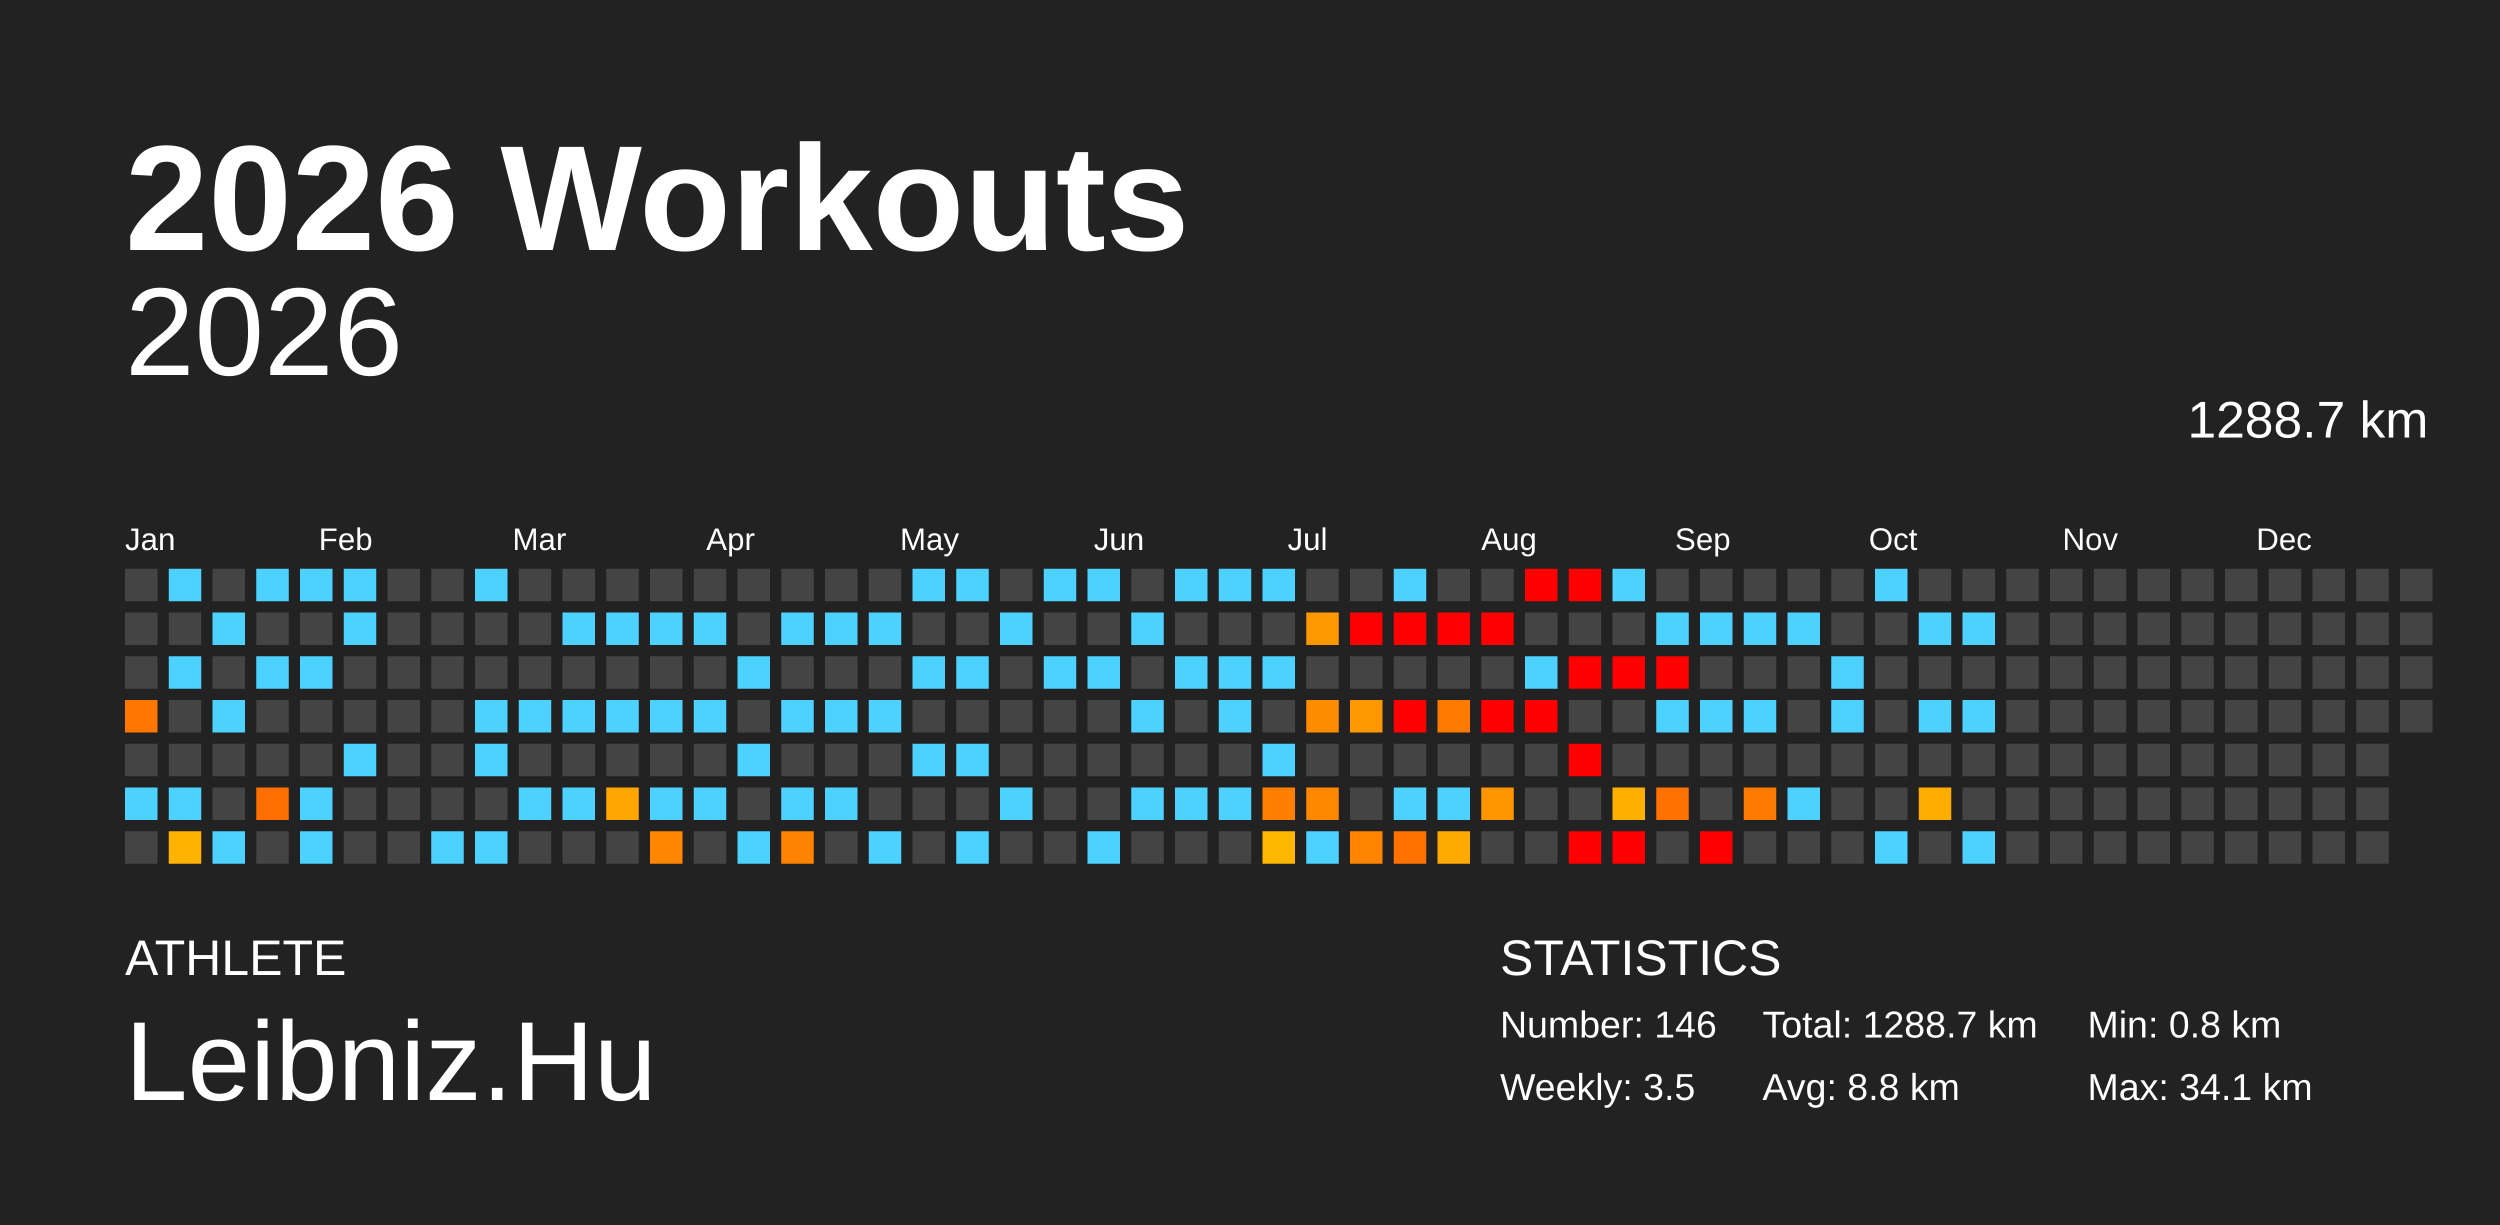
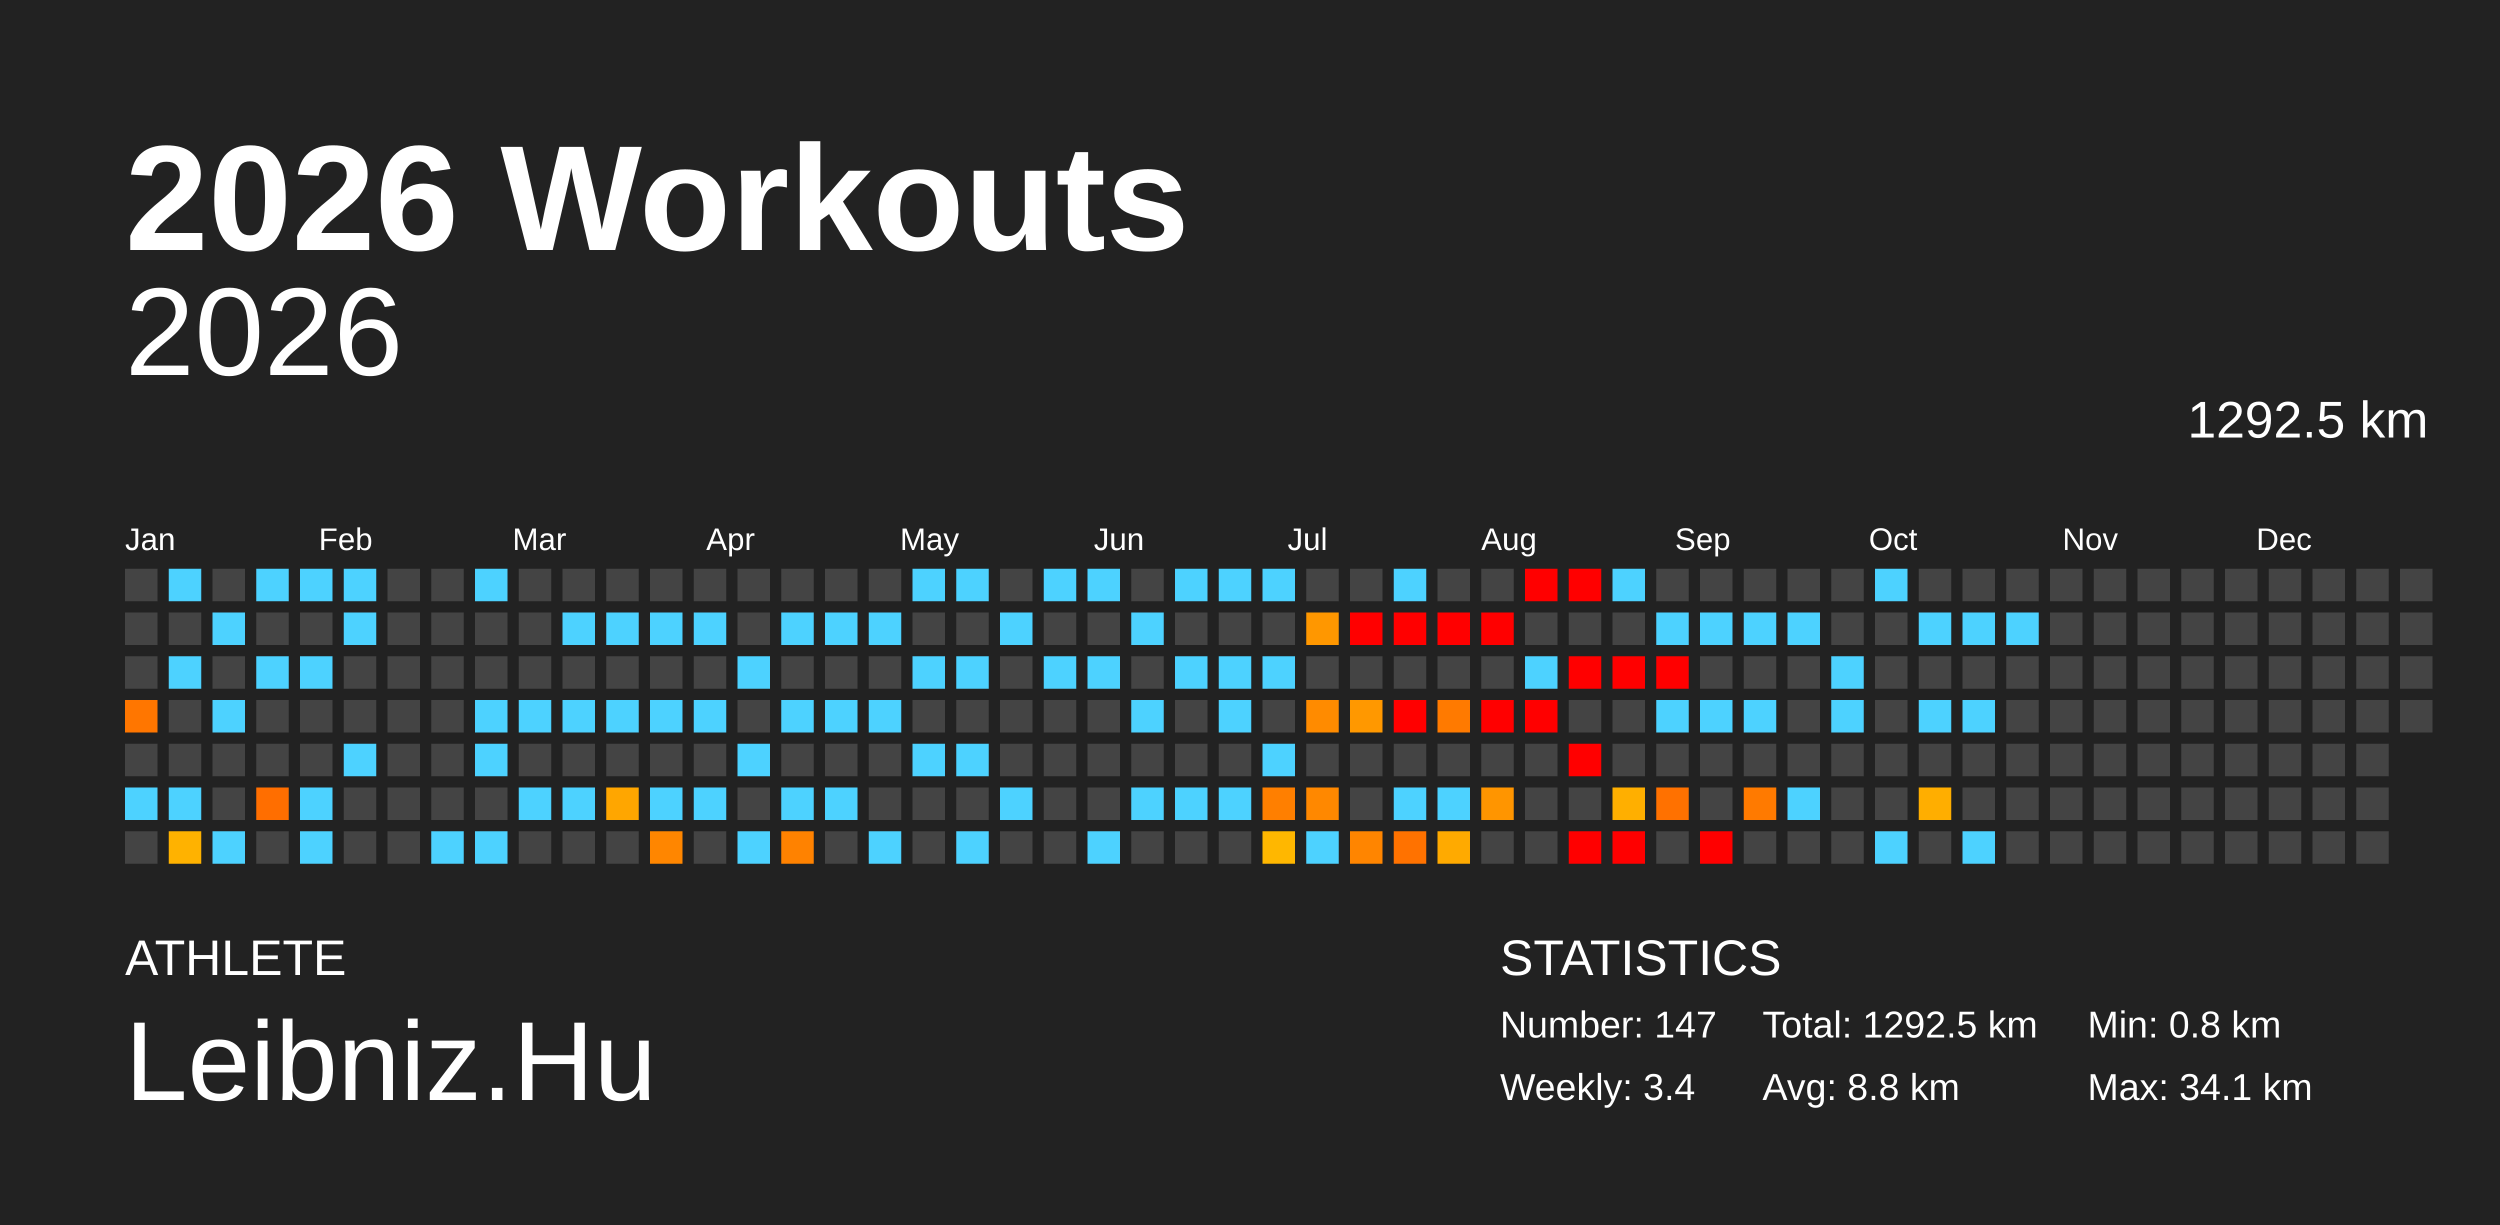
<svg xmlns="http://www.w3.org/2000/svg" baseProfile="full" height="98mm" version="1.1" viewBox="0,0,200,98" width="200mm">
  <defs />
  <rect fill="#222222" height="98" width="200" x="0" y="0" />
  <text fill="#FFFFFF" style="font-size:12px; font-family:Arial; font-weight:bold;" x="10" y="20">2026 Workouts</text>
  <text fill="#FFFFFF" style="font-size:4px; font-family:Arial" x="10" y="78">ATHLETE</text>
  <text fill="#FFFFFF" style="font-size:9px; font-family:Arial" x="10" y="88">Leibniz.Hu</text>
  <text fill="#FFFFFF" style="font-size:4px; font-family:Arial" x="120" y="78">STATISTICS</text>
-   <text fill="#FFFFFF" style="font-size:3px; font-family:Arial" x="120" y="83">Number: 146</text>
-   <text fill="#FFFFFF" style="font-size:3px; font-family:Arial" x="120" y="88">Weekly: 3.5</text>
-   <text fill="#FFFFFF" style="font-size:3px; font-family:Arial" x="141" y="83">Total: 1288.7 km</text>
+   <text fill="#FFFFFF" style="font-size:3px; font-family:Arial" x="120" y="83">Number: 147</text>
+   <text fill="#FFFFFF" style="font-size:3px; font-family:Arial" x="120" y="88">Weekly: 3.4</text>
+   <text fill="#FFFFFF" style="font-size:3px; font-family:Arial" x="141" y="83">Total: 1292.5 km</text>
  <text fill="#FFFFFF" style="font-size:3px; font-family:Arial" x="141" y="88">Avg: 8.8 km</text>
  <text fill="#FFFFFF" style="font-size:3px; font-family:Arial" x="167" y="83">Min: 0.8 km</text>
  <text fill="#FFFFFF" style="font-size:3px; font-family:Arial" x="167" y="88">Max: 34.1 km</text>
  <text alignment-baseline="hanging" fill="#FFFFFF" style="font-size:10.0px; font-family:Arial;" x="10" y="30">2026</text>
-   <text alignment-baseline="hanging" fill="#FFFFFF" style="font-size:4.125px; font-family:Arial;" x="175" y="35">1288.7 km</text>
+   <text alignment-baseline="hanging" fill="#FFFFFF" style="font-size:4.125px; font-family:Arial;" x="175" y="35">1292.5 km</text>
  <text fill="#FFFFFF" style="font-size:2.5px; font-family:Arial" x="10.0" y="44">Jan</text>
  <text fill="#FFFFFF" style="font-size:2.5px; font-family:Arial" x="25.5" y="44">Feb</text>
  <text fill="#FFFFFF" style="font-size:2.5px; font-family:Arial" x="41.0" y="44">Mar</text>
  <text fill="#FFFFFF" style="font-size:2.5px; font-family:Arial" x="56.5" y="44">Apr</text>
  <text fill="#FFFFFF" style="font-size:2.5px; font-family:Arial" x="72.0" y="44">May</text>
  <text fill="#FFFFFF" style="font-size:2.5px; font-family:Arial" x="87.5" y="44">Jun</text>
  <text fill="#FFFFFF" style="font-size:2.5px; font-family:Arial" x="103.0" y="44">Jul</text>
  <text fill="#FFFFFF" style="font-size:2.5px; font-family:Arial" x="118.5" y="44">Aug</text>
  <text fill="#FFFFFF" style="font-size:2.5px; font-family:Arial" x="134.0" y="44">Sep</text>
  <text fill="#FFFFFF" style="font-size:2.5px; font-family:Arial" x="149.5" y="44">Oct</text>
  <text fill="#FFFFFF" style="font-size:2.5px; font-family:Arial" x="165.0" y="44">Nov</text>
  <text fill="#FFFFFF" style="font-size:2.5px; font-family:Arial" x="180.5" y="44">Dec</text>
  <rect fill="#444444" height="2.6" width="2.6" x="10.0" y="45.5" />
  <rect fill="#444444" height="2.6" width="2.6" x="10.0" y="49.0" />
  <rect fill="#444444" height="2.6" width="2.6" x="10.0" y="52.5" />
  <rect fill="#ff7600" height="2.6" width="2.6" x="10.0" y="56.0" />
  <rect fill="#444444" height="2.6" width="2.6" x="10.0" y="59.5" />
  <rect fill="#4dd2ff" height="2.6" width="2.6" x="10.0" y="63.0" />
  <rect fill="#444444" height="2.6" width="2.6" x="10.0" y="66.5" />
  <rect fill="#4dd2ff" height="2.6" width="2.6" x="13.5" y="45.5" />
  <rect fill="#444444" height="2.6" width="2.6" x="13.5" y="49.0" />
  <rect fill="#4dd2ff" height="2.6" width="2.6" x="13.5" y="52.5" />
  <rect fill="#444444" height="2.6" width="2.6" x="13.5" y="56.0" />
  <rect fill="#444444" height="2.6" width="2.6" x="13.5" y="59.5" />
  <rect fill="#4dd2ff" height="2.6" width="2.6" x="13.5" y="63.0" />
  <rect fill="#ffb200" height="2.6" width="2.6" x="13.5" y="66.5" />
  <rect fill="#444444" height="2.6" width="2.6" x="17.0" y="45.5" />
  <rect fill="#4dd2ff" height="2.6" width="2.6" x="17.0" y="49.0" />
  <rect fill="#444444" height="2.6" width="2.6" x="17.0" y="52.5" />
  <rect fill="#4dd2ff" height="2.6" width="2.6" x="17.0" y="56.0" />
  <rect fill="#444444" height="2.6" width="2.6" x="17.0" y="59.5" />
  <rect fill="#444444" height="2.6" width="2.6" x="17.0" y="63.0" />
  <rect fill="#4dd2ff" height="2.6" width="2.6" x="17.0" y="66.5" />
  <rect fill="#4dd2ff" height="2.6" width="2.6" x="20.5" y="45.5" />
  <rect fill="#444444" height="2.6" width="2.6" x="20.5" y="49.0" />
  <rect fill="#4dd2ff" height="2.6" width="2.6" x="20.5" y="52.5" />
  <rect fill="#444444" height="2.6" width="2.6" x="20.5" y="56.0" />
  <rect fill="#444444" height="2.6" width="2.6" x="20.5" y="59.5" />
  <rect fill="#ff6e00" height="2.6" width="2.6" x="20.5" y="63.0" />
  <rect fill="#444444" height="2.6" width="2.6" x="20.5" y="66.5" />
  <rect fill="#4dd2ff" height="2.6" width="2.6" x="24.0" y="45.5" />
  <rect fill="#444444" height="2.6" width="2.6" x="24.0" y="49.0" />
  <rect fill="#4dd2ff" height="2.6" width="2.6" x="24.0" y="52.5" />
  <rect fill="#444444" height="2.6" width="2.6" x="24.0" y="56.0" />
  <rect fill="#444444" height="2.6" width="2.6" x="24.0" y="59.5" />
  <rect fill="#4dd2ff" height="2.6" width="2.6" x="24.0" y="63.0" />
  <rect fill="#4dd2ff" height="2.6" width="2.6" x="24.0" y="66.5" />
  <rect fill="#4dd2ff" height="2.6" width="2.6" x="27.5" y="45.5" />
  <rect fill="#4dd2ff" height="2.6" width="2.6" x="27.5" y="49.0" />
  <rect fill="#444444" height="2.6" width="2.6" x="27.5" y="52.5" />
  <rect fill="#444444" height="2.6" width="2.6" x="27.5" y="56.0" />
  <rect fill="#4dd2ff" height="2.6" width="2.6" x="27.5" y="59.5" />
  <rect fill="#444444" height="2.6" width="2.6" x="27.5" y="63.0" />
  <rect fill="#444444" height="2.6" width="2.6" x="27.5" y="66.5" />
  <rect fill="#444444" height="2.6" width="2.6" x="31.0" y="45.5" />
  <rect fill="#444444" height="2.6" width="2.6" x="31.0" y="49.0" />
  <rect fill="#444444" height="2.6" width="2.6" x="31.0" y="52.5" />
  <rect fill="#444444" height="2.6" width="2.6" x="31.0" y="56.0" />
  <rect fill="#444444" height="2.6" width="2.6" x="31.0" y="59.5" />
  <rect fill="#444444" height="2.6" width="2.6" x="31.0" y="63.0" />
  <rect fill="#444444" height="2.6" width="2.6" x="31.0" y="66.5" />
  <rect fill="#444444" height="2.6" width="2.6" x="34.5" y="45.5" />
  <rect fill="#444444" height="2.6" width="2.6" x="34.5" y="49.0" />
  <rect fill="#444444" height="2.6" width="2.6" x="34.5" y="52.5" />
  <rect fill="#444444" height="2.6" width="2.6" x="34.5" y="56.0" />
  <rect fill="#444444" height="2.6" width="2.6" x="34.5" y="59.5" />
  <rect fill="#444444" height="2.6" width="2.6" x="34.5" y="63.0" />
  <rect fill="#4dd2ff" height="2.6" width="2.6" x="34.5" y="66.5" />
  <rect fill="#4dd2ff" height="2.6" width="2.6" x="38.0" y="45.5" />
  <rect fill="#444444" height="2.6" width="2.6" x="38.0" y="49.0" />
  <rect fill="#444444" height="2.6" width="2.6" x="38.0" y="52.5" />
  <rect fill="#4dd2ff" height="2.6" width="2.6" x="38.0" y="56.0" />
  <rect fill="#4dd2ff" height="2.6" width="2.6" x="38.0" y="59.5" />
  <rect fill="#444444" height="2.6" width="2.6" x="38.0" y="63.0" />
  <rect fill="#4dd2ff" height="2.6" width="2.6" x="38.0" y="66.5" />
  <rect fill="#444444" height="2.6" width="2.6" x="41.5" y="45.5" />
  <rect fill="#444444" height="2.6" width="2.6" x="41.5" y="49.0" />
  <rect fill="#444444" height="2.6" width="2.6" x="41.5" y="52.5" />
  <rect fill="#4dd2ff" height="2.6" width="2.6" x="41.5" y="56.0" />
  <rect fill="#444444" height="2.6" width="2.6" x="41.5" y="59.5" />
  <rect fill="#4dd2ff" height="2.6" width="2.6" x="41.5" y="63.0" />
  <rect fill="#444444" height="2.6" width="2.6" x="41.5" y="66.5" />
  <rect fill="#444444" height="2.6" width="2.6" x="45.0" y="45.5" />
  <rect fill="#4dd2ff" height="2.6" width="2.6" x="45.0" y="49.0" />
  <rect fill="#444444" height="2.6" width="2.6" x="45.0" y="52.5" />
  <rect fill="#4dd2ff" height="2.6" width="2.6" x="45.0" y="56.0" />
  <rect fill="#444444" height="2.6" width="2.6" x="45.0" y="59.5" />
  <rect fill="#4dd2ff" height="2.6" width="2.6" x="45.0" y="63.0" />
  <rect fill="#444444" height="2.6" width="2.6" x="45.0" y="66.5" />
  <rect fill="#444444" height="2.6" width="2.6" x="48.5" y="45.5" />
  <rect fill="#4dd2ff" height="2.6" width="2.6" x="48.5" y="49.0" />
  <rect fill="#444444" height="2.6" width="2.6" x="48.5" y="52.5" />
  <rect fill="#4dd2ff" height="2.6" width="2.6" x="48.5" y="56.0" />
  <rect fill="#444444" height="2.6" width="2.6" x="48.5" y="59.5" />
  <rect fill="#ffa600" height="2.6" width="2.6" x="48.5" y="63.0" />
  <rect fill="#444444" height="2.6" width="2.6" x="48.5" y="66.5" />
  <rect fill="#444444" height="2.6" width="2.6" x="52.0" y="45.5" />
  <rect fill="#4dd2ff" height="2.6" width="2.6" x="52.0" y="49.0" />
  <rect fill="#444444" height="2.6" width="2.6" x="52.0" y="52.5" />
  <rect fill="#4dd2ff" height="2.6" width="2.6" x="52.0" y="56.0" />
  <rect fill="#444444" height="2.6" width="2.6" x="52.0" y="59.5" />
  <rect fill="#4dd2ff" height="2.6" width="2.6" x="52.0" y="63.0" />
  <rect fill="#ff8600" height="2.6" width="2.6" x="52.0" y="66.5" />
  <rect fill="#444444" height="2.6" width="2.6" x="55.5" y="45.5" />
  <rect fill="#4dd2ff" height="2.6" width="2.6" x="55.5" y="49.0" />
  <rect fill="#444444" height="2.6" width="2.6" x="55.5" y="52.5" />
  <rect fill="#4dd2ff" height="2.6" width="2.6" x="55.5" y="56.0" />
  <rect fill="#444444" height="2.6" width="2.6" x="55.5" y="59.5" />
  <rect fill="#4dd2ff" height="2.6" width="2.6" x="55.5" y="63.0" />
  <rect fill="#444444" height="2.6" width="2.6" x="55.5" y="66.5" />
  <rect fill="#444444" height="2.6" width="2.6" x="59.0" y="45.5" />
  <rect fill="#444444" height="2.6" width="2.6" x="59.0" y="49.0" />
  <rect fill="#4dd2ff" height="2.6" width="2.6" x="59.0" y="52.5" />
  <rect fill="#444444" height="2.6" width="2.6" x="59.0" y="56.0" />
  <rect fill="#4dd2ff" height="2.6" width="2.6" x="59.0" y="59.5" />
  <rect fill="#444444" height="2.6" width="2.6" x="59.0" y="63.0" />
  <rect fill="#4dd2ff" height="2.6" width="2.6" x="59.0" y="66.5" />
  <rect fill="#444444" height="2.6" width="2.6" x="62.5" y="45.5" />
  <rect fill="#4dd2ff" height="2.6" width="2.6" x="62.5" y="49.0" />
  <rect fill="#444444" height="2.6" width="2.6" x="62.5" y="52.5" />
  <rect fill="#4dd2ff" height="2.6" width="2.6" x="62.5" y="56.0" />
  <rect fill="#444444" height="2.6" width="2.6" x="62.5" y="59.5" />
  <rect fill="#4dd2ff" height="2.6" width="2.6" x="62.5" y="63.0" />
  <rect fill="#ff8200" height="2.6" width="2.6" x="62.5" y="66.5" />
  <rect fill="#444444" height="2.6" width="2.6" x="66.0" y="45.5" />
  <rect fill="#4dd2ff" height="2.6" width="2.6" x="66.0" y="49.0" />
  <rect fill="#444444" height="2.6" width="2.6" x="66.0" y="52.5" />
  <rect fill="#4dd2ff" height="2.6" width="2.6" x="66.0" y="56.0" />
  <rect fill="#444444" height="2.6" width="2.6" x="66.0" y="59.5" />
  <rect fill="#4dd2ff" height="2.6" width="2.6" x="66.0" y="63.0" />
  <rect fill="#444444" height="2.6" width="2.6" x="66.0" y="66.5" />
  <rect fill="#444444" height="2.6" width="2.6" x="69.5" y="45.5" />
  <rect fill="#4dd2ff" height="2.6" width="2.6" x="69.5" y="49.0" />
  <rect fill="#444444" height="2.6" width="2.6" x="69.5" y="52.5" />
  <rect fill="#4dd2ff" height="2.6" width="2.6" x="69.5" y="56.0" />
  <rect fill="#444444" height="2.6" width="2.6" x="69.5" y="59.5" />
  <rect fill="#444444" height="2.6" width="2.6" x="69.5" y="63.0" />
  <rect fill="#4dd2ff" height="2.6" width="2.6" x="69.5" y="66.5" />
  <rect fill="#4dd2ff" height="2.6" width="2.6" x="73.0" y="45.5" />
  <rect fill="#444444" height="2.6" width="2.6" x="73.0" y="49.0" />
  <rect fill="#4dd2ff" height="2.6" width="2.6" x="73.0" y="52.5" />
  <rect fill="#444444" height="2.6" width="2.6" x="73.0" y="56.0" />
  <rect fill="#4dd2ff" height="2.6" width="2.6" x="73.0" y="59.5" />
  <rect fill="#444444" height="2.6" width="2.6" x="73.0" y="63.0" />
  <rect fill="#444444" height="2.6" width="2.6" x="73.0" y="66.5" />
  <rect fill="#4dd2ff" height="2.6" width="2.6" x="76.5" y="45.5" />
  <rect fill="#444444" height="2.6" width="2.6" x="76.5" y="49.0" />
  <rect fill="#4dd2ff" height="2.6" width="2.6" x="76.5" y="52.5" />
  <rect fill="#444444" height="2.6" width="2.6" x="76.5" y="56.0" />
  <rect fill="#4dd2ff" height="2.6" width="2.6" x="76.5" y="59.5" />
  <rect fill="#444444" height="2.6" width="2.6" x="76.5" y="63.0" />
  <rect fill="#4dd2ff" height="2.6" width="2.6" x="76.5" y="66.5" />
  <rect fill="#444444" height="2.6" width="2.6" x="80.0" y="45.5" />
  <rect fill="#4dd2ff" height="2.6" width="2.6" x="80.0" y="49.0" />
  <rect fill="#444444" height="2.6" width="2.6" x="80.0" y="52.5" />
  <rect fill="#444444" height="2.6" width="2.6" x="80.0" y="56.0" />
  <rect fill="#444444" height="2.6" width="2.6" x="80.0" y="59.5" />
  <rect fill="#4dd2ff" height="2.6" width="2.6" x="80.0" y="63.0" />
  <rect fill="#444444" height="2.6" width="2.6" x="80.0" y="66.5" />
  <rect fill="#4dd2ff" height="2.6" width="2.6" x="83.5" y="45.5" />
  <rect fill="#444444" height="2.6" width="2.6" x="83.5" y="49.0" />
  <rect fill="#4dd2ff" height="2.6" width="2.6" x="83.5" y="52.5" />
  <rect fill="#444444" height="2.6" width="2.6" x="83.5" y="56.0" />
  <rect fill="#444444" height="2.6" width="2.6" x="83.5" y="59.5" />
  <rect fill="#444444" height="2.6" width="2.6" x="83.5" y="63.0" />
  <rect fill="#444444" height="2.6" width="2.6" x="83.5" y="66.5" />
  <rect fill="#4dd2ff" height="2.6" width="2.6" x="87.0" y="45.5" />
  <rect fill="#444444" height="2.6" width="2.6" x="87.0" y="49.0" />
  <rect fill="#4dd2ff" height="2.6" width="2.6" x="87.0" y="52.5" />
  <rect fill="#444444" height="2.6" width="2.6" x="87.0" y="56.0" />
  <rect fill="#444444" height="2.6" width="2.6" x="87.0" y="59.5" />
  <rect fill="#444444" height="2.6" width="2.6" x="87.0" y="63.0" />
  <rect fill="#4dd2ff" height="2.6" width="2.6" x="87.0" y="66.5" />
  <rect fill="#444444" height="2.6" width="2.6" x="90.5" y="45.5" />
  <rect fill="#4dd2ff" height="2.6" width="2.6" x="90.5" y="49.0" />
  <rect fill="#444444" height="2.6" width="2.6" x="90.5" y="52.5" />
  <rect fill="#4dd2ff" height="2.6" width="2.6" x="90.5" y="56.0" />
  <rect fill="#444444" height="2.6" width="2.6" x="90.5" y="59.5" />
  <rect fill="#4dd2ff" height="2.6" width="2.6" x="90.5" y="63.0" />
  <rect fill="#444444" height="2.6" width="2.6" x="90.5" y="66.5" />
  <rect fill="#4dd2ff" height="2.6" width="2.6" x="94.0" y="45.5" />
  <rect fill="#444444" height="2.6" width="2.6" x="94.0" y="49.0" />
  <rect fill="#4dd2ff" height="2.6" width="2.6" x="94.0" y="52.5" />
  <rect fill="#444444" height="2.6" width="2.6" x="94.0" y="56.0" />
  <rect fill="#444444" height="2.6" width="2.6" x="94.0" y="59.5" />
  <rect fill="#4dd2ff" height="2.6" width="2.6" x="94.0" y="63.0" />
  <rect fill="#444444" height="2.6" width="2.6" x="94.0" y="66.5" />
  <rect fill="#4dd2ff" height="2.6" width="2.6" x="97.5" y="45.5" />
  <rect fill="#444444" height="2.6" width="2.6" x="97.5" y="49.0" />
  <rect fill="#4dd2ff" height="2.6" width="2.6" x="97.5" y="52.5" />
  <rect fill="#4dd2ff" height="2.6" width="2.6" x="97.5" y="56.0" />
  <rect fill="#444444" height="2.6" width="2.6" x="97.5" y="59.5" />
  <rect fill="#4dd2ff" height="2.6" width="2.6" x="97.5" y="63.0" />
  <rect fill="#444444" height="2.6" width="2.6" x="97.5" y="66.5" />
  <rect fill="#4dd2ff" height="2.6" width="2.6" x="101.0" y="45.5" />
  <rect fill="#444444" height="2.6" width="2.6" x="101.0" y="49.0" />
  <rect fill="#4dd2ff" height="2.6" width="2.6" x="101.0" y="52.5" />
  <rect fill="#444444" height="2.6" width="2.6" x="101.0" y="56.0" />
  <rect fill="#4dd2ff" height="2.6" width="2.6" x="101.0" y="59.5" />
  <rect fill="#ff7f00" height="2.6" width="2.6" x="101.0" y="63.0" />
  <rect fill="#ffb700" height="2.6" width="2.6" x="101.0" y="66.5" />
  <rect fill="#444444" height="2.6" width="2.6" x="104.5" y="45.5" />
  <rect fill="#ff9700" height="2.6" width="2.6" x="104.5" y="49.0" />
  <rect fill="#444444" height="2.6" width="2.6" x="104.5" y="52.5" />
  <rect fill="#ff8b00" height="2.6" width="2.6" x="104.5" y="56.0" />
  <rect fill="#444444" height="2.6" width="2.6" x="104.5" y="59.5" />
  <rect fill="#ff8800" height="2.6" width="2.6" x="104.5" y="63.0" />
  <rect fill="#4dd2ff" height="2.6" width="2.6" x="104.5" y="66.5" />
  <rect fill="#444444" height="2.6" width="2.6" x="108.0" y="45.5" />
  <rect fill="red" height="2.6" width="2.6" x="108.0" y="49.0" />
  <rect fill="#444444" height="2.6" width="2.6" x="108.0" y="52.5" />
  <rect fill="#ff9800" height="2.6" width="2.6" x="108.0" y="56.0" />
  <rect fill="#444444" height="2.6" width="2.6" x="108.0" y="59.5" />
  <rect fill="#444444" height="2.6" width="2.6" x="108.0" y="63.0" />
  <rect fill="#ff8500" height="2.6" width="2.6" x="108.0" y="66.5" />
  <rect fill="#4dd2ff" height="2.6" width="2.6" x="111.5" y="45.5" />
  <rect fill="red" height="2.6" width="2.6" x="111.5" y="49.0" />
  <rect fill="#444444" height="2.6" width="2.6" x="111.5" y="52.5" />
  <rect fill="red" height="2.6" width="2.6" x="111.5" y="56.0" />
  <rect fill="#444444" height="2.6" width="2.6" x="111.5" y="59.5" />
  <rect fill="#4dd2ff" height="2.6" width="2.6" x="111.5" y="63.0" />
  <rect fill="#ff7200" height="2.6" width="2.6" x="111.5" y="66.5" />
  <rect fill="#444444" height="2.6" width="2.6" x="115.0" y="45.5" />
  <rect fill="red" height="2.6" width="2.6" x="115.0" y="49.0" />
  <rect fill="#444444" height="2.6" width="2.6" x="115.0" y="52.5" />
  <rect fill="#ff7a00" height="2.6" width="2.6" x="115.0" y="56.0" />
  <rect fill="#444444" height="2.6" width="2.6" x="115.0" y="59.5" />
  <rect fill="#4dd2ff" height="2.6" width="2.6" x="115.0" y="63.0" />
  <rect fill="#ffaa00" height="2.6" width="2.6" x="115.0" y="66.5" />
  <rect fill="#444444" height="2.6" width="2.6" x="118.5" y="45.5" />
  <rect fill="red" height="2.6" width="2.6" x="118.5" y="49.0" />
  <rect fill="#444444" height="2.6" width="2.6" x="118.5" y="52.5" />
  <rect fill="red" height="2.6" width="2.6" x="118.5" y="56.0" />
  <rect fill="#444444" height="2.6" width="2.6" x="118.5" y="59.5" />
  <rect fill="#ff9500" height="2.6" width="2.6" x="118.5" y="63.0" />
  <rect fill="#444444" height="2.6" width="2.6" x="118.5" y="66.5" />
  <rect fill="red" height="2.6" width="2.6" x="122.0" y="45.5" />
  <rect fill="#444444" height="2.6" width="2.6" x="122.0" y="49.0" />
  <rect fill="#4dd2ff" height="2.6" width="2.6" x="122.0" y="52.5" />
  <rect fill="red" height="2.6" width="2.6" x="122.0" y="56.0" />
  <rect fill="#444444" height="2.6" width="2.6" x="122.0" y="59.5" />
  <rect fill="#444444" height="2.6" width="2.6" x="122.0" y="63.0" />
  <rect fill="#444444" height="2.6" width="2.6" x="122.0" y="66.5" />
  <rect fill="red" height="2.6" width="2.6" x="125.5" y="45.5" />
  <rect fill="#444444" height="2.6" width="2.6" x="125.5" y="49.0" />
  <rect fill="red" height="2.6" width="2.6" x="125.5" y="52.5" />
  <rect fill="#444444" height="2.6" width="2.6" x="125.5" y="56.0" />
  <rect fill="red" height="2.6" width="2.6" x="125.5" y="59.5" />
  <rect fill="#444444" height="2.6" width="2.6" x="125.5" y="63.0" />
  <rect fill="red" height="2.6" width="2.6" x="125.5" y="66.5" />
  <rect fill="#4dd2ff" height="2.6" width="2.6" x="129.0" y="45.5" />
  <rect fill="#444444" height="2.6" width="2.6" x="129.0" y="49.0" />
  <rect fill="red" height="2.6" width="2.6" x="129.0" y="52.5" />
  <rect fill="#444444" height="2.6" width="2.6" x="129.0" y="56.0" />
  <rect fill="#444444" height="2.6" width="2.6" x="129.0" y="59.5" />
  <rect fill="#ffaf00" height="2.6" width="2.6" x="129.0" y="63.0" />
  <rect fill="red" height="2.6" width="2.6" x="129.0" y="66.5" />
  <rect fill="#444444" height="2.6" width="2.6" x="132.5" y="45.5" />
  <rect fill="#4dd2ff" height="2.6" width="2.6" x="132.5" y="49.0" />
  <rect fill="red" height="2.6" width="2.6" x="132.5" y="52.5" />
  <rect fill="#4dd2ff" height="2.6" width="2.6" x="132.5" y="56.0" />
  <rect fill="#444444" height="2.6" width="2.6" x="132.5" y="59.5" />
  <rect fill="#ff7100" height="2.6" width="2.6" x="132.5" y="63.0" />
  <rect fill="#444444" height="2.6" width="2.6" x="132.5" y="66.5" />
  <rect fill="#444444" height="2.6" width="2.6" x="136.0" y="45.5" />
  <rect fill="#4dd2ff" height="2.6" width="2.6" x="136.0" y="49.0" />
  <rect fill="#444444" height="2.6" width="2.6" x="136.0" y="52.5" />
  <rect fill="#4dd2ff" height="2.6" width="2.6" x="136.0" y="56.0" />
  <rect fill="#444444" height="2.6" width="2.6" x="136.0" y="59.5" />
  <rect fill="#444444" height="2.6" width="2.6" x="136.0" y="63.0" />
  <rect fill="red" height="2.6" width="2.6" x="136.0" y="66.5" />
  <rect fill="#444444" height="2.6" width="2.6" x="139.5" y="45.5" />
  <rect fill="#4dd2ff" height="2.6" width="2.6" x="139.5" y="49.0" />
  <rect fill="#444444" height="2.6" width="2.6" x="139.5" y="52.5" />
  <rect fill="#4dd2ff" height="2.6" width="2.6" x="139.5" y="56.0" />
  <rect fill="#444444" height="2.6" width="2.6" x="139.5" y="59.5" />
  <rect fill="#ff7a00" height="2.6" width="2.6" x="139.5" y="63.0" />
  <rect fill="#444444" height="2.6" width="2.6" x="139.5" y="66.5" />
  <rect fill="#444444" height="2.6" width="2.6" x="143.0" y="45.5" />
  <rect fill="#4dd2ff" height="2.6" width="2.6" x="143.0" y="49.0" />
  <rect fill="#444444" height="2.6" width="2.6" x="143.0" y="52.5" />
  <rect fill="#444444" height="2.6" width="2.6" x="143.0" y="56.0" />
  <rect fill="#444444" height="2.6" width="2.6" x="143.0" y="59.5" />
  <rect fill="#4dd2ff" height="2.6" width="2.6" x="143.0" y="63.0" />
  <rect fill="#444444" height="2.6" width="2.6" x="143.0" y="66.5" />
  <rect fill="#444444" height="2.6" width="2.6" x="146.5" y="45.5" />
  <rect fill="#444444" height="2.6" width="2.6" x="146.5" y="49.0" />
  <rect fill="#4dd2ff" height="2.6" width="2.6" x="146.5" y="52.5" />
  <rect fill="#4dd2ff" height="2.6" width="2.6" x="146.5" y="56.0" />
  <rect fill="#444444" height="2.6" width="2.6" x="146.5" y="59.5" />
  <rect fill="#444444" height="2.6" width="2.6" x="146.5" y="63.0" />
  <rect fill="#444444" height="2.6" width="2.6" x="146.5" y="66.5" />
  <rect fill="#4dd2ff" height="2.6" width="2.6" x="150.0" y="45.5" />
  <rect fill="#444444" height="2.6" width="2.6" x="150.0" y="49.0" />
  <rect fill="#444444" height="2.6" width="2.6" x="150.0" y="52.5" />
  <rect fill="#444444" height="2.6" width="2.6" x="150.0" y="56.0" />
  <rect fill="#444444" height="2.6" width="2.6" x="150.0" y="59.5" />
  <rect fill="#444444" height="2.6" width="2.6" x="150.0" y="63.0" />
  <rect fill="#4dd2ff" height="2.6" width="2.6" x="150.0" y="66.5" />
  <rect fill="#444444" height="2.6" width="2.6" x="153.5" y="45.5" />
  <rect fill="#4dd2ff" height="2.6" width="2.6" x="153.5" y="49.0" />
  <rect fill="#444444" height="2.6" width="2.6" x="153.5" y="52.5" />
  <rect fill="#4dd2ff" height="2.6" width="2.6" x="153.5" y="56.0" />
  <rect fill="#444444" height="2.6" width="2.6" x="153.5" y="59.5" />
  <rect fill="#ffae00" height="2.6" width="2.6" x="153.5" y="63.0" />
  <rect fill="#444444" height="2.6" width="2.6" x="153.5" y="66.5" />
  <rect fill="#444444" height="2.6" width="2.6" x="157.0" y="45.5" />
  <rect fill="#4dd2ff" height="2.6" width="2.6" x="157.0" y="49.0" />
  <rect fill="#444444" height="2.6" width="2.6" x="157.0" y="52.5" />
  <rect fill="#4dd2ff" height="2.6" width="2.6" x="157.0" y="56.0" />
  <rect fill="#444444" height="2.6" width="2.6" x="157.0" y="59.5" />
  <rect fill="#444444" height="2.6" width="2.6" x="157.0" y="63.0" />
  <rect fill="#4dd2ff" height="2.6" width="2.6" x="157.0" y="66.5" />
  <rect fill="#444444" height="2.6" width="2.6" x="160.5" y="45.5" />
-   <rect fill="#444444" height="2.6" width="2.6" x="160.5" y="49.0" />
+   <rect fill="#4dd2ff" height="2.6" width="2.6" x="160.5" y="49.0" />
  <rect fill="#444444" height="2.6" width="2.6" x="160.5" y="52.5" />
  <rect fill="#444444" height="2.6" width="2.6" x="160.5" y="56.0" />
  <rect fill="#444444" height="2.6" width="2.6" x="160.5" y="59.5" />
  <rect fill="#444444" height="2.6" width="2.6" x="160.5" y="63.0" />
  <rect fill="#444444" height="2.6" width="2.6" x="160.5" y="66.5" />
  <rect fill="#444444" height="2.6" width="2.6" x="164.0" y="45.5" />
  <rect fill="#444444" height="2.6" width="2.6" x="164.0" y="49.0" />
  <rect fill="#444444" height="2.6" width="2.6" x="164.0" y="52.5" />
  <rect fill="#444444" height="2.6" width="2.6" x="164.0" y="56.0" />
  <rect fill="#444444" height="2.6" width="2.6" x="164.0" y="59.5" />
  <rect fill="#444444" height="2.6" width="2.6" x="164.0" y="63.0" />
  <rect fill="#444444" height="2.6" width="2.6" x="164.0" y="66.5" />
  <rect fill="#444444" height="2.6" width="2.6" x="167.5" y="45.5" />
  <rect fill="#444444" height="2.6" width="2.6" x="167.5" y="49.0" />
  <rect fill="#444444" height="2.6" width="2.6" x="167.5" y="52.5" />
  <rect fill="#444444" height="2.6" width="2.6" x="167.5" y="56.0" />
  <rect fill="#444444" height="2.6" width="2.6" x="167.5" y="59.5" />
  <rect fill="#444444" height="2.6" width="2.6" x="167.5" y="63.0" />
  <rect fill="#444444" height="2.6" width="2.6" x="167.5" y="66.5" />
  <rect fill="#444444" height="2.6" width="2.6" x="171.0" y="45.5" />
  <rect fill="#444444" height="2.6" width="2.6" x="171.0" y="49.0" />
  <rect fill="#444444" height="2.6" width="2.6" x="171.0" y="52.5" />
  <rect fill="#444444" height="2.6" width="2.6" x="171.0" y="56.0" />
  <rect fill="#444444" height="2.6" width="2.6" x="171.0" y="59.5" />
  <rect fill="#444444" height="2.6" width="2.6" x="171.0" y="63.0" />
  <rect fill="#444444" height="2.6" width="2.6" x="171.0" y="66.5" />
  <rect fill="#444444" height="2.6" width="2.6" x="174.5" y="45.5" />
  <rect fill="#444444" height="2.6" width="2.6" x="174.5" y="49.0" />
  <rect fill="#444444" height="2.6" width="2.6" x="174.5" y="52.5" />
  <rect fill="#444444" height="2.6" width="2.6" x="174.5" y="56.0" />
  <rect fill="#444444" height="2.6" width="2.6" x="174.5" y="59.5" />
  <rect fill="#444444" height="2.6" width="2.6" x="174.5" y="63.0" />
  <rect fill="#444444" height="2.6" width="2.6" x="174.5" y="66.5" />
  <rect fill="#444444" height="2.6" width="2.6" x="178.0" y="45.5" />
  <rect fill="#444444" height="2.6" width="2.6" x="178.0" y="49.0" />
  <rect fill="#444444" height="2.6" width="2.6" x="178.0" y="52.5" />
  <rect fill="#444444" height="2.6" width="2.6" x="178.0" y="56.0" />
  <rect fill="#444444" height="2.6" width="2.6" x="178.0" y="59.5" />
  <rect fill="#444444" height="2.6" width="2.6" x="178.0" y="63.0" />
  <rect fill="#444444" height="2.6" width="2.6" x="178.0" y="66.5" />
  <rect fill="#444444" height="2.6" width="2.6" x="181.5" y="45.5" />
  <rect fill="#444444" height="2.6" width="2.6" x="181.5" y="49.0" />
  <rect fill="#444444" height="2.6" width="2.6" x="181.5" y="52.5" />
  <rect fill="#444444" height="2.6" width="2.6" x="181.5" y="56.0" />
  <rect fill="#444444" height="2.6" width="2.6" x="181.5" y="59.5" />
  <rect fill="#444444" height="2.6" width="2.6" x="181.5" y="63.0" />
  <rect fill="#444444" height="2.6" width="2.6" x="181.5" y="66.5" />
  <rect fill="#444444" height="2.6" width="2.6" x="185.0" y="45.5" />
  <rect fill="#444444" height="2.6" width="2.6" x="185.0" y="49.0" />
  <rect fill="#444444" height="2.6" width="2.6" x="185.0" y="52.5" />
  <rect fill="#444444" height="2.6" width="2.6" x="185.0" y="56.0" />
  <rect fill="#444444" height="2.6" width="2.6" x="185.0" y="59.5" />
  <rect fill="#444444" height="2.6" width="2.6" x="185.0" y="63.0" />
  <rect fill="#444444" height="2.6" width="2.6" x="185.0" y="66.5" />
  <rect fill="#444444" height="2.6" width="2.6" x="188.5" y="45.5" />
  <rect fill="#444444" height="2.6" width="2.6" x="188.5" y="49.0" />
  <rect fill="#444444" height="2.6" width="2.6" x="188.5" y="52.5" />
  <rect fill="#444444" height="2.6" width="2.6" x="188.5" y="56.0" />
  <rect fill="#444444" height="2.6" width="2.6" x="188.5" y="59.5" />
  <rect fill="#444444" height="2.6" width="2.6" x="188.5" y="63.0" />
  <rect fill="#444444" height="2.6" width="2.6" x="188.5" y="66.5" />
  <rect fill="#444444" height="2.6" width="2.6" x="192.0" y="45.5" />
  <rect fill="#444444" height="2.6" width="2.6" x="192.0" y="49.0" />
  <rect fill="#444444" height="2.6" width="2.6" x="192.0" y="52.5" />
  <rect fill="#444444" height="2.6" width="2.6" x="192.0" y="56.0" />
</svg>
